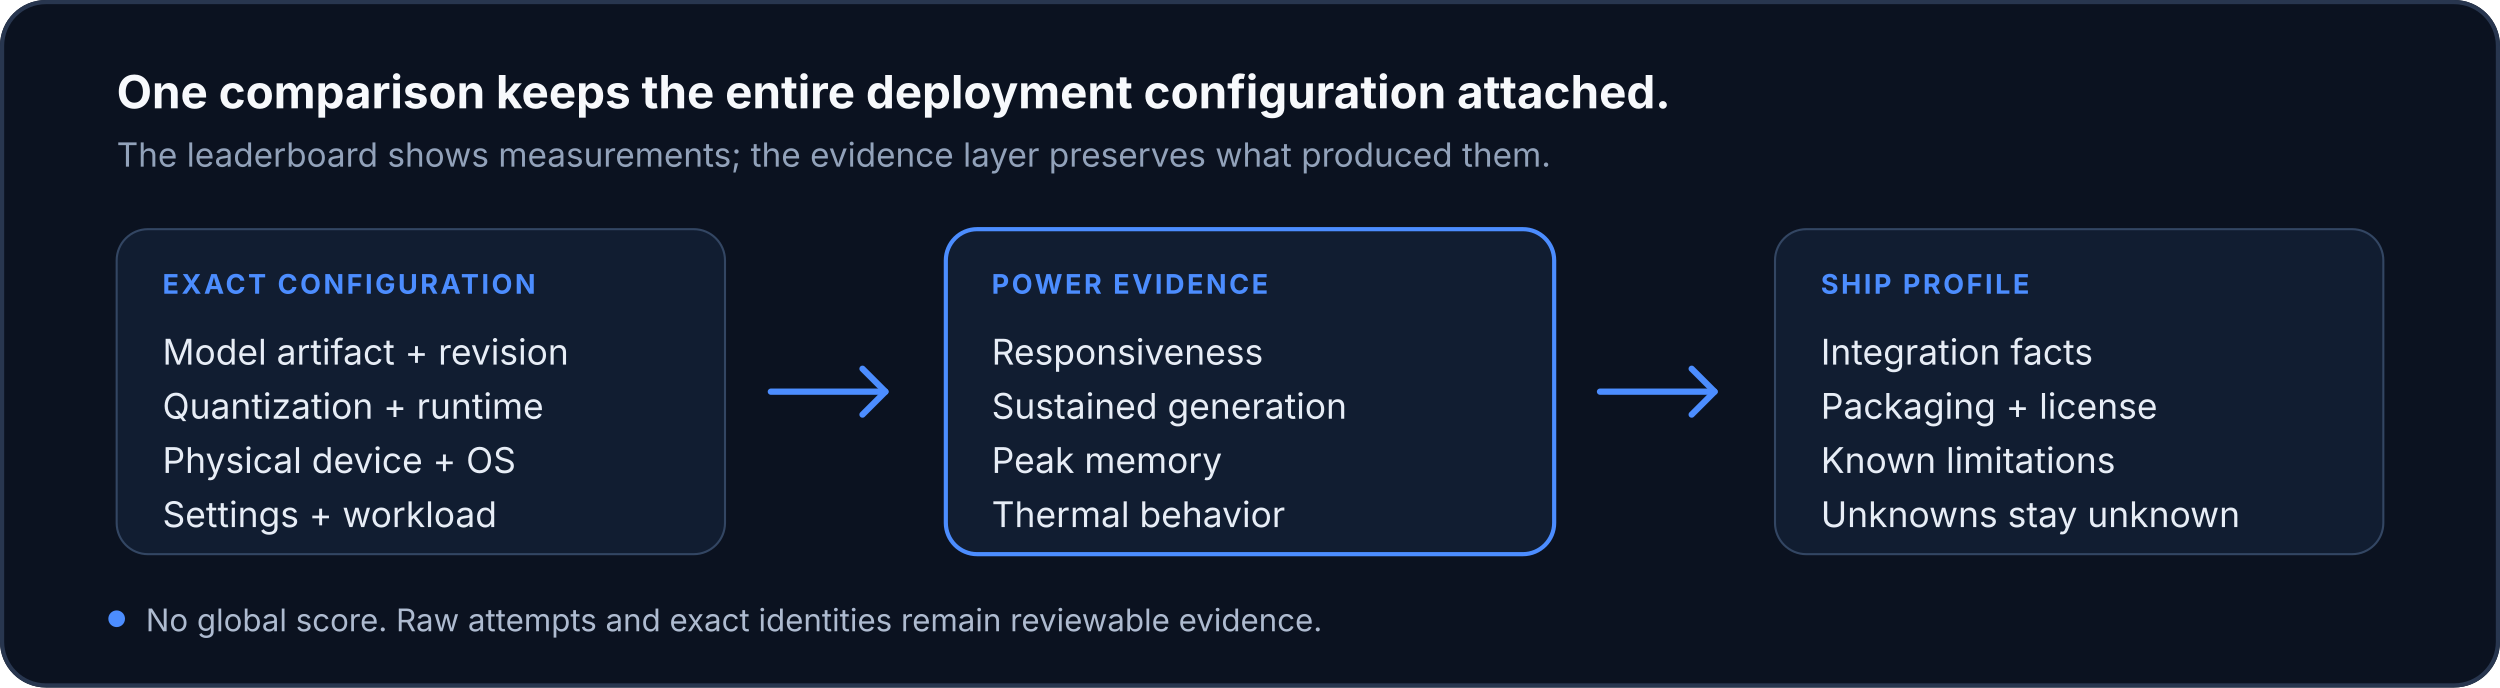
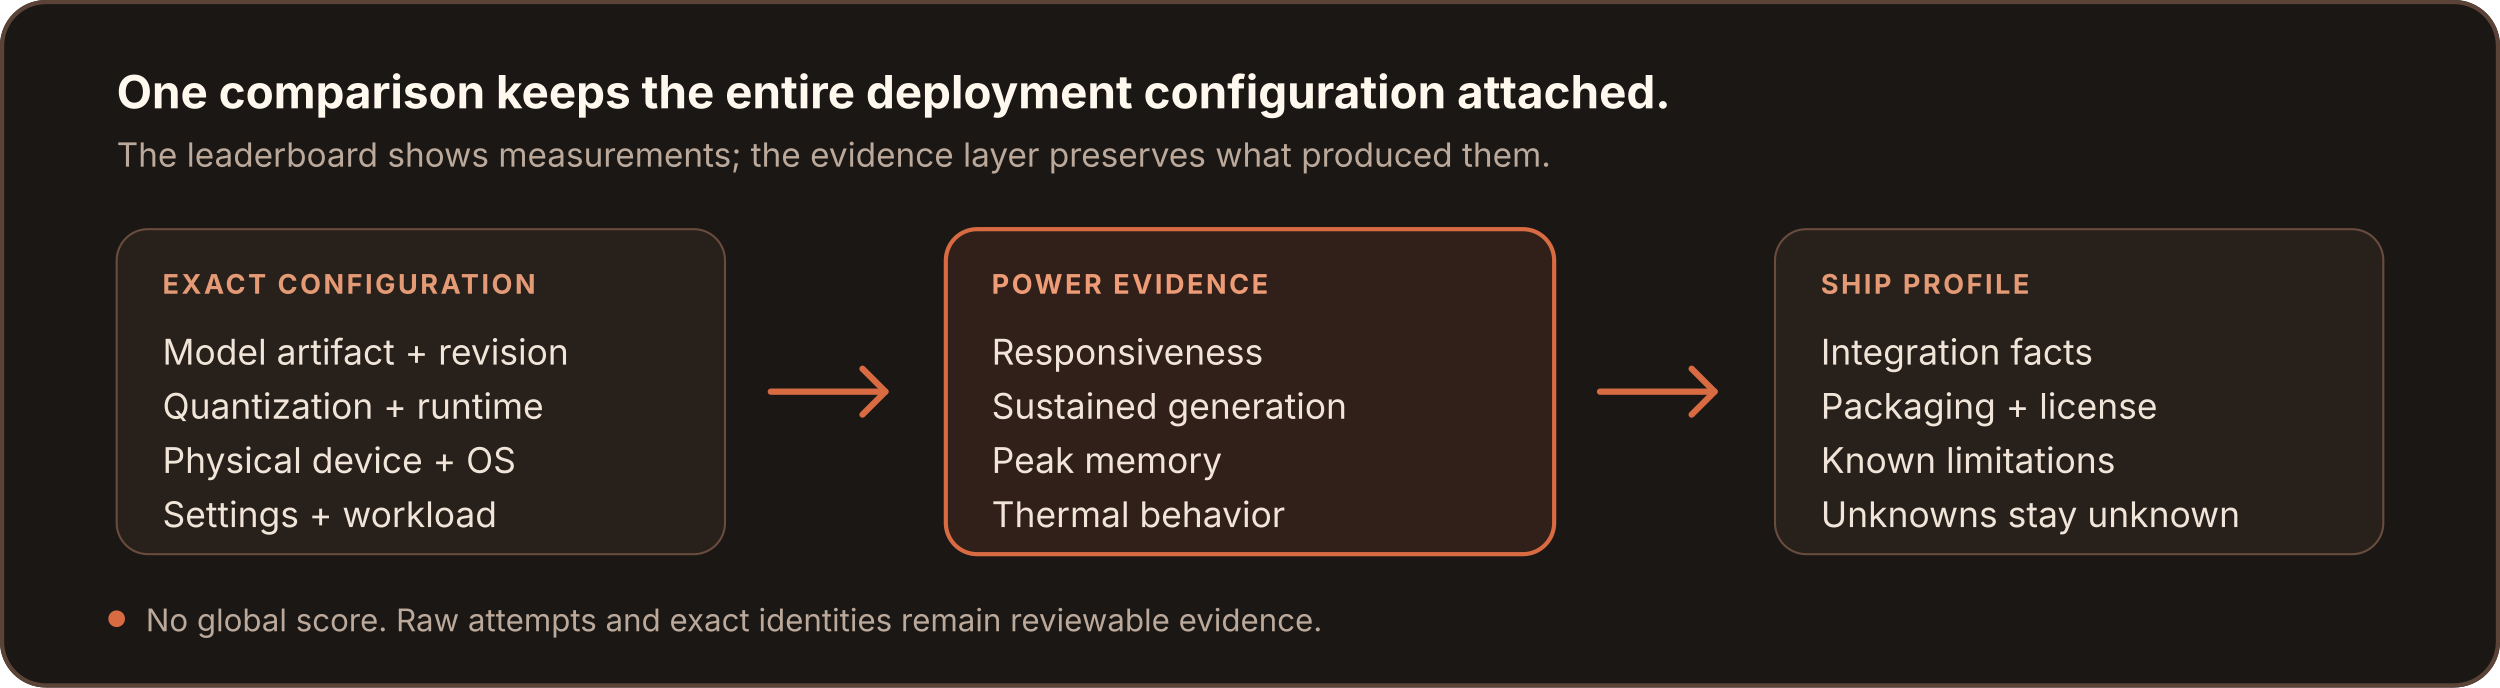
<svg xmlns="http://www.w3.org/2000/svg" width="1200" height="330" viewBox="0 0 1200 330" role="img" aria-labelledby="title description">
-   <rect width="1200" height="330" rx="22" fill="#0b1220" />
-   <rect x="1" y="1" width="1198" height="328" rx="21" fill="none" stroke="#28364f" stroke-width="2" />
+   <rect width="1200" height="330" rx="22" fill="#1b1714" />
+   <rect x="1" y="1" width="1198" height="328" rx="21" fill="none" stroke="#5b4437" stroke-width="2" />
  <g font-family="-apple-system, BlinkMacSystemFont, 'Segoe UI', sans-serif">
-     <text x="56" y="52" fill="#f7f9fc" font-size="22" font-weight="680">One comparison keeps the entire deployment configuration attached.</text>
-     <text x="56" y="80" fill="#92a2ba" font-size="16">The leaderboard shows measurements; the evidence layer preserves what produced them.</text>
+     <text x="56" y="52" fill="#fff8ee" font-size="22" font-weight="680">One comparison keeps the entire deployment configuration attached.</text>
+     <text x="56" y="80" fill="#bba99b" font-size="16">The leaderboard shows measurements; the evidence layer preserves what produced them.</text>
    <g transform="translate(56 110)">
-       <rect width="292" height="156" rx="15" fill="#111d31" stroke="#334663" />
-       <text x="22" y="31" fill="#4c8dff" font-size="13" font-weight="700" letter-spacing="1.2">EXACT CONFIGURATION</text>
-       <text x="22" y="65" fill="#e7edf6" font-size="17">Model artifact + revision</text>
-       <text x="22" y="91" fill="#e7edf6" font-size="17">Quantization + runtime</text>
-       <text x="22" y="117" fill="#e7edf6" font-size="17">Physical device + OS</text>
-       <text x="22" y="143" fill="#e7edf6" font-size="17">Settings + workload</text>
+       <rect width="292" height="156" rx="15" fill="#28201b" stroke="#684c3d" />
+       <text x="22" y="31" fill="#e59a76" font-size="13" font-weight="700" letter-spacing="1.2">EXACT CONFIGURATION</text>
+       <text x="22" y="65" fill="#f1e5d9" font-size="17">Model artifact + revision</text>
+       <text x="22" y="91" fill="#f1e5d9" font-size="17">Quantization + runtime</text>
+       <text x="22" y="117" fill="#f1e5d9" font-size="17">Physical device + OS</text>
+       <text x="22" y="143" fill="#f1e5d9" font-size="17">Settings + workload</text>
    </g>
    <g transform="translate(454 110)">
-       <rect width="292" height="156" rx="15" fill="#111d31" stroke="#4c8dff" stroke-width="2" />
-       <text x="22" y="31" fill="#4c8dff" font-size="13" font-weight="700" letter-spacing="1.2">POWER EVIDENCE</text>
-       <text x="22" y="65" fill="#e7edf6" font-size="17">Responsiveness</text>
-       <text x="22" y="91" fill="#e7edf6" font-size="17">Sustained generation</text>
-       <text x="22" y="117" fill="#e7edf6" font-size="17">Peak memory</text>
-       <text x="22" y="143" fill="#e7edf6" font-size="17">Thermal behavior</text>
+       <rect width="292" height="156" rx="15" fill="#302019" stroke="#d96b43" stroke-width="2" />
+       <text x="22" y="31" fill="#ee9b76" font-size="13" font-weight="700" letter-spacing="1.2">POWER EVIDENCE</text>
+       <text x="22" y="65" fill="#f1e5d9" font-size="17">Responsiveness</text>
+       <text x="22" y="91" fill="#f1e5d9" font-size="17">Sustained generation</text>
+       <text x="22" y="117" fill="#f1e5d9" font-size="17">Peak memory</text>
+       <text x="22" y="143" fill="#f1e5d9" font-size="17">Thermal behavior</text>
    </g>
    <g transform="translate(852 110)">
-       <rect width="292" height="156" rx="15" fill="#111d31" stroke="#334663" />
-       <text x="22" y="31" fill="#4c8dff" font-size="13" font-weight="700" letter-spacing="1.2">SHIP PROFILE</text>
-       <text x="22" y="65" fill="#e7edf6" font-size="17">Integration facts</text>
-       <text x="22" y="91" fill="#e7edf6" font-size="17">Packaging + license</text>
-       <text x="22" y="117" fill="#e7edf6" font-size="17">Known limitations</text>
-       <text x="22" y="143" fill="#e7edf6" font-size="17">Unknowns stay unknown</text>
+       <rect width="292" height="156" rx="15" fill="#28201b" stroke="#684c3d" />
+       <text x="22" y="31" fill="#e59a76" font-size="13" font-weight="700" letter-spacing="1.2">SHIP PROFILE</text>
+       <text x="22" y="65" fill="#f1e5d9" font-size="17">Integration facts</text>
+       <text x="22" y="91" fill="#f1e5d9" font-size="17">Packaging + license</text>
+       <text x="22" y="117" fill="#f1e5d9" font-size="17">Known limitations</text>
+       <text x="22" y="143" fill="#f1e5d9" font-size="17">Unknowns stay unknown</text>
    </g>
-     <g fill="none" stroke="#4c8dff" stroke-width="3" stroke-linecap="round" stroke-linejoin="round">
+     <g fill="none" stroke="#d96b43" stroke-width="3" stroke-linecap="round" stroke-linejoin="round">
      <path d="M370 188H425" />
      <path d="M414 177L425 188 414 199" />
      <path d="M768 188H823" />
      <path d="M812 177L823 188 812 199" />
    </g>
-     <circle cx="56" cy="297" r="4" fill="#4c8dff" />
-     <text x="70" y="303" fill="#aebbd0" font-size="15">No global score. Raw attempts and exact identities remain reviewable evidence.</text>
+     <circle cx="56" cy="297" r="4" fill="#d96b43" />
+     <text x="70" y="303" fill="#bba99b" font-size="15">No global score. Raw attempts and exact identities remain reviewable evidence.</text>
  </g>
</svg>
